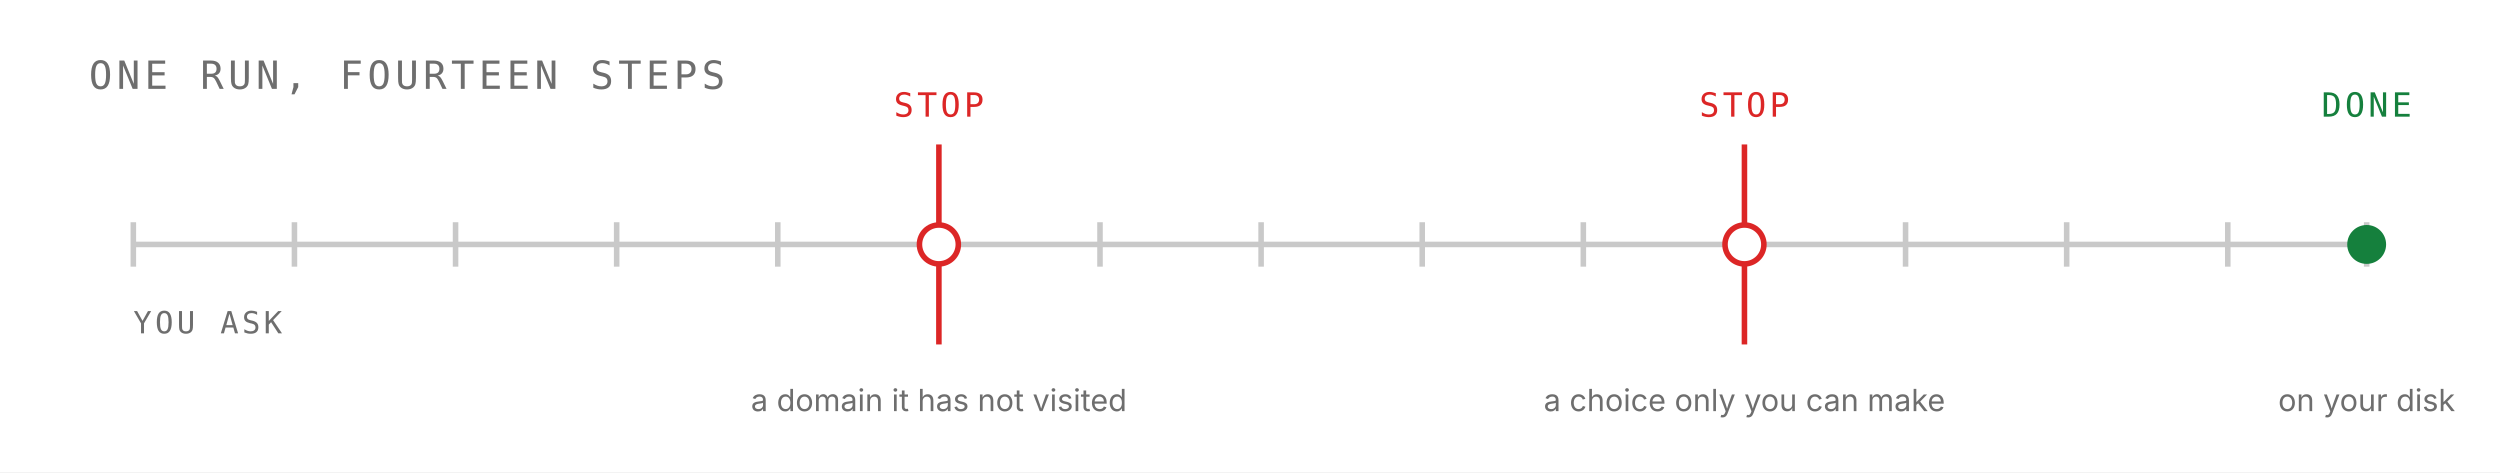
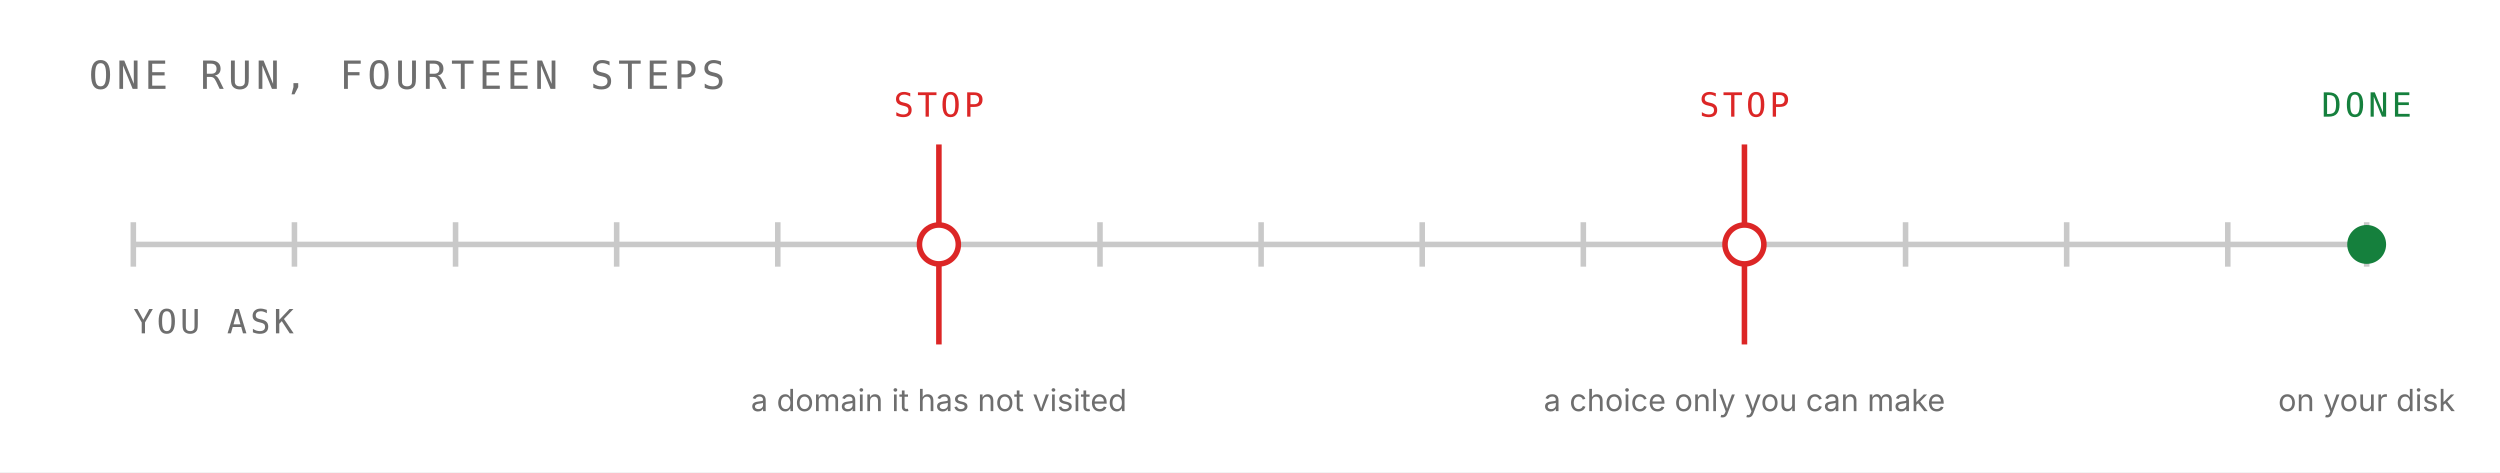
<svg xmlns="http://www.w3.org/2000/svg" viewBox="0 0 900 170" width="900" height="170" role="img" aria-labelledby="runTitle runDesc">
  <rect width="900" height="170" fill="#FFFFFF" />
  <text x="32" y="32" font-family="ui-monospace, Menlo, monospace" font-size="14" letter-spacing="1.6" fill="#6E6E6E">ONE RUN, FOURTEEN STEPS</text>
  <line x1="48" y1="88" x2="852" y2="88" stroke="#C9C9C9" stroke-width="2" />
  <g stroke="#C9C9C9" stroke-width="2">
    <line x1="48" y1="80" x2="48" y2="96" />
    <line x1="106" y1="80" x2="106" y2="96" />
    <line x1="164" y1="80" x2="164" y2="96" />
    <line x1="222" y1="80" x2="222" y2="96" />
    <line x1="280" y1="80" x2="280" y2="96" />
    <line x1="396" y1="80" x2="396" y2="96" />
    <line x1="454" y1="80" x2="454" y2="96" />
    <line x1="512" y1="80" x2="512" y2="96" />
    <line x1="570" y1="80" x2="570" y2="96" />
    <line x1="686" y1="80" x2="686" y2="96" />
    <line x1="744" y1="80" x2="744" y2="96" />
    <line x1="802" y1="80" x2="802" y2="96" />
    <line x1="852" y1="80" x2="852" y2="96" />
  </g>
  <g>
    <line x1="338" y1="52" x2="338" y2="124" stroke="#DC2626" stroke-width="2" />
    <circle cx="338" cy="88" r="7" fill="#FFFFFF" stroke="#DC2626" stroke-width="2" />
    <text x="338" y="42" text-anchor="middle" font-family="ui-monospace, Menlo, monospace" font-size="12" letter-spacing="1.2" fill="#DC2626">STOP</text>
    <text x="338" y="148" text-anchor="middle" font-family="-apple-system, system-ui, sans-serif" font-size="11" fill="#6E6E6E">a domain it has not visited</text>
  </g>
  <g>
    <line x1="628" y1="52" x2="628" y2="124" stroke="#DC2626" stroke-width="2" />
    <circle cx="628" cy="88" r="7" fill="#FFFFFF" stroke="#DC2626" stroke-width="2" />
    <text x="628" y="42" text-anchor="middle" font-family="ui-monospace, Menlo, monospace" font-size="12" letter-spacing="1.2" fill="#DC2626">STOP</text>
    <text x="628" y="148" text-anchor="middle" font-family="-apple-system, system-ui, sans-serif" font-size="11" fill="#6E6E6E">a choice only you can make</text>
  </g>
  <circle cx="852" cy="88" r="7" fill="#15803D" />
  <text x="852" y="42" text-anchor="middle" font-family="ui-monospace, Menlo, monospace" font-size="12" letter-spacing="1.2" fill="#15803D">DONE</text>
  <text x="852" y="148" text-anchor="middle" font-family="-apple-system, system-ui, sans-serif" font-size="11" fill="#6E6E6E">on your disk</text>
-   <text x="48" y="120" font-family="ui-monospace, Menlo, monospace" font-size="11" letter-spacing="1.2" fill="#6E6E6E">YOU ASK</text>
+   <text x="48" y="120" font-family="ui-monospace, Menlo, monospace" font-size="12" letter-spacing="1.2" fill="#6E6E6E">YOU ASK</text>
</svg>
